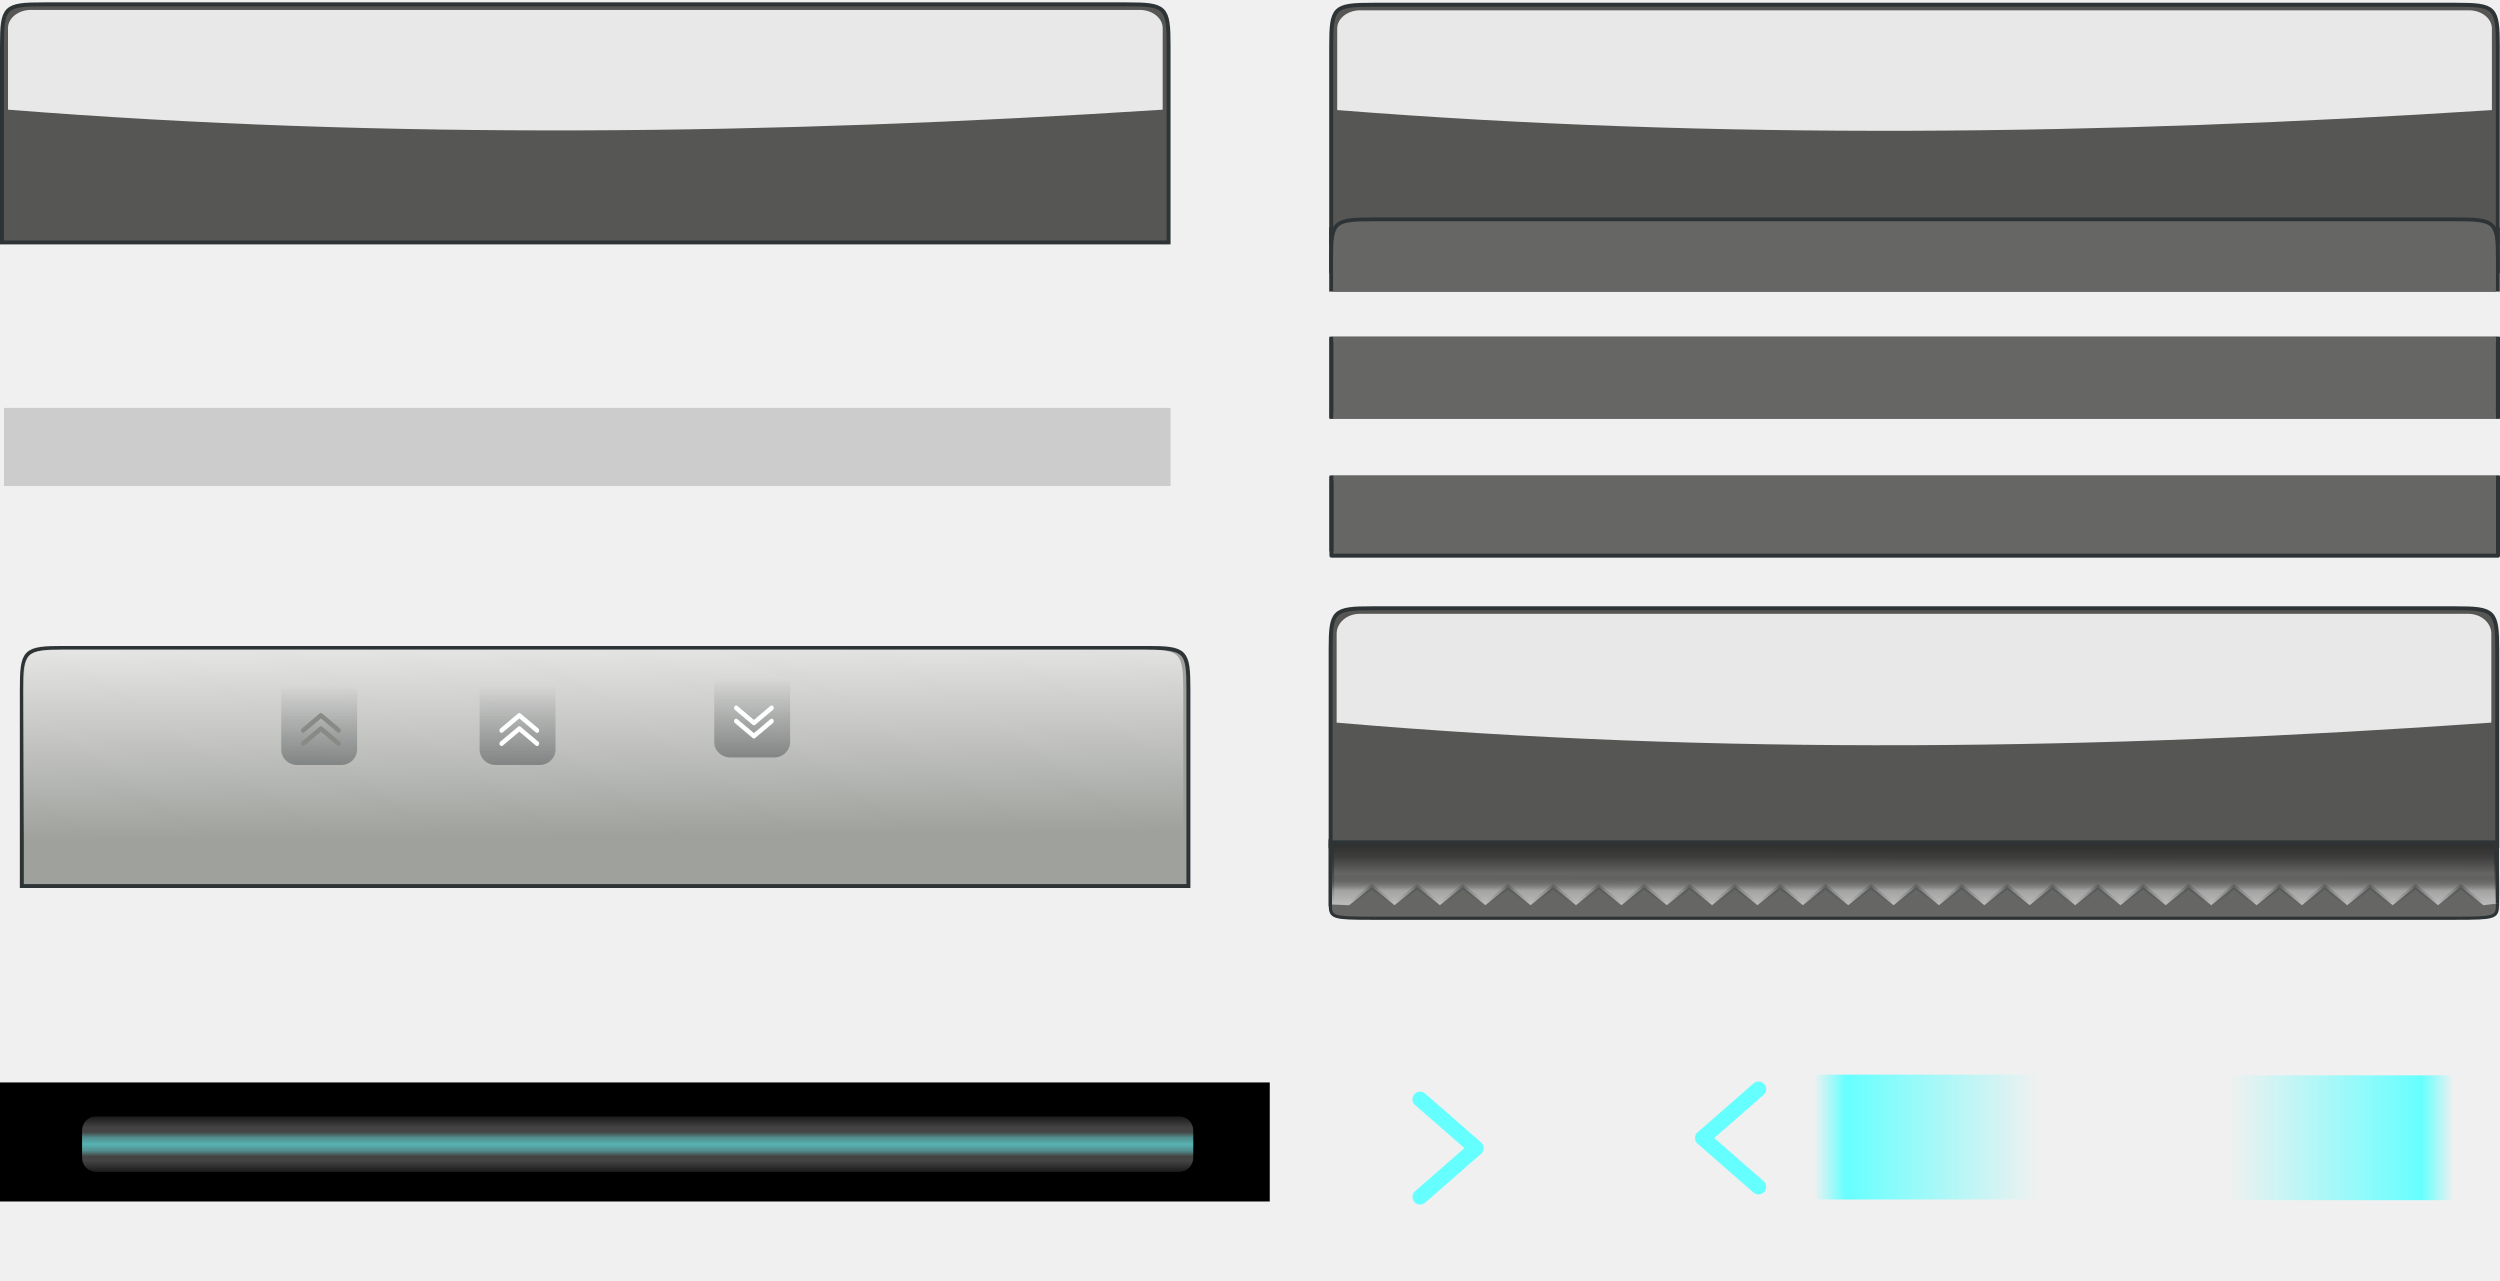
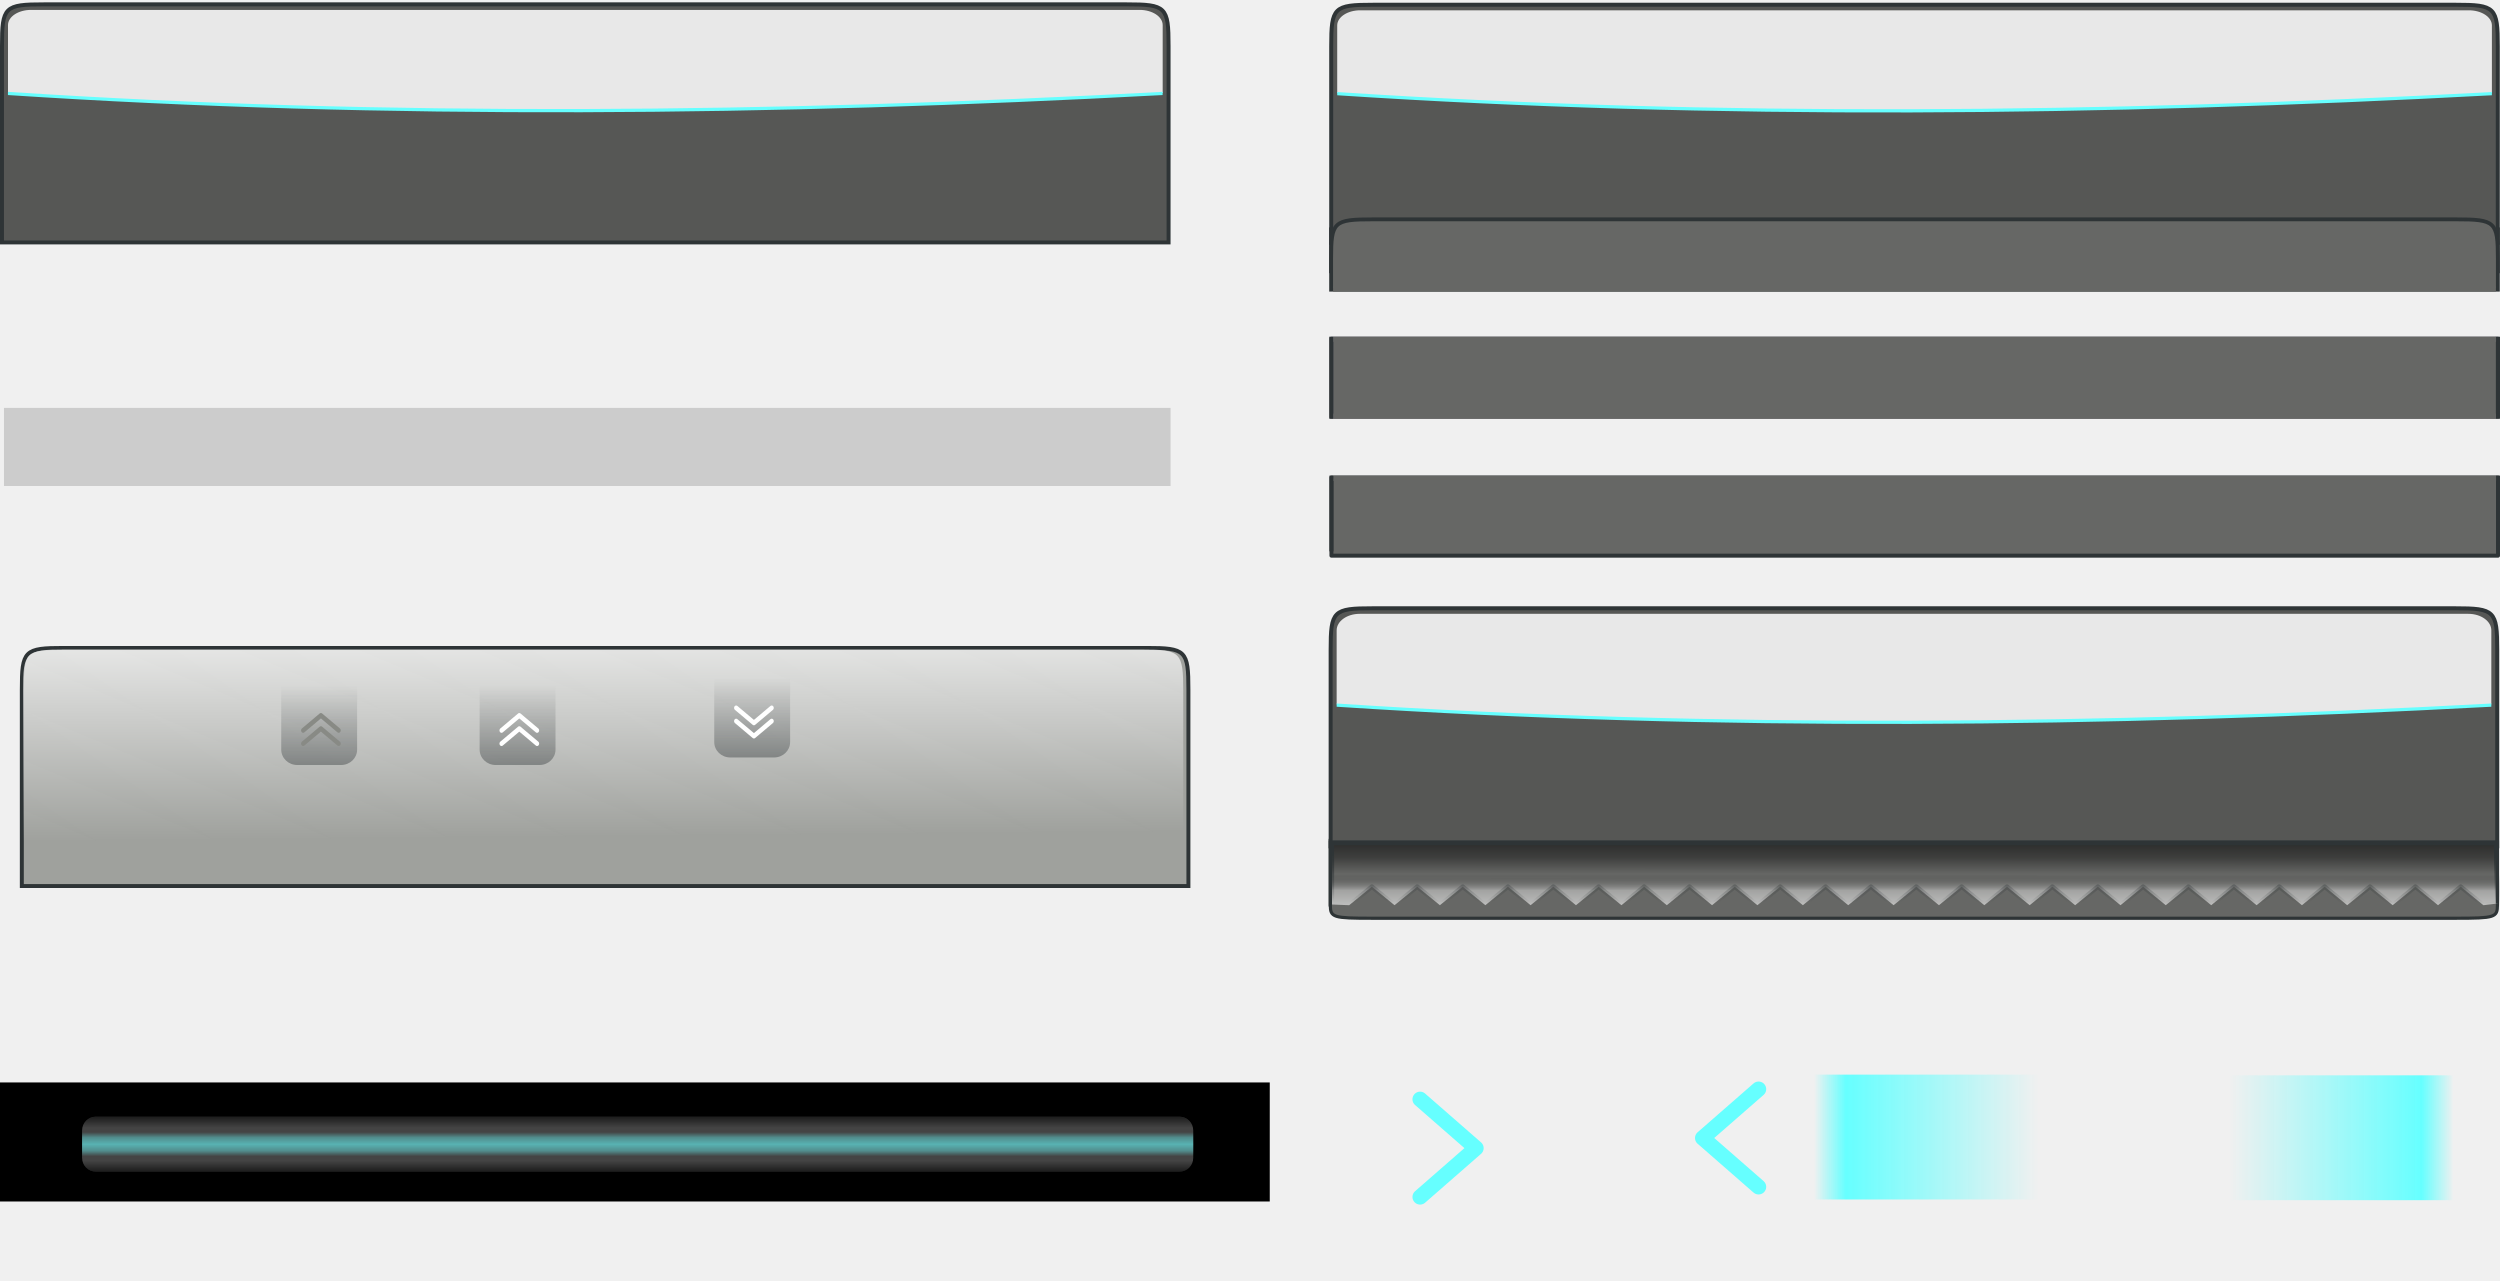
<svg xmlns="http://www.w3.org/2000/svg" xmlns:xlink="http://www.w3.org/1999/xlink" width="630.043" height="322.796" id="svg2465" version="1.0">
  <defs id="defs2467">
    <linearGradient id="linearGradient10055">
      <stop style="stop-color:#66ffff;stop-opacity:0;" offset="0" id="stop10057" />
      <stop id="stop10063" offset="0.143" style="stop-color:#66ffff;stop-opacity:1;" />
      <stop style="stop-color:#66ffff;stop-opacity:0;" offset="1" id="stop10059" />
    </linearGradient>
    <linearGradient id="linearGradient4217">
      <stop style="stop-color:#000000;stop-opacity:0.588;" offset="0" id="stop4219" />
      <stop id="stop4239" offset="0.2" style="stop-color:#000000;stop-opacity:0;" />
      <stop style="stop-color:#000000;stop-opacity:0;" offset="0.25" id="stop7160" />
      <stop id="stop4223" offset="0.28" style="stop-color:#66ffff;stop-opacity:0;" />
      <stop style="stop-color:#66ffff;stop-opacity:0.392;" offset="0.38" id="stop4241" />
      <stop id="stop4247" offset="0.5" style="stop-color:#66ffff;stop-opacity:0.588;" />
      <stop id="stop4245" offset="0.62" style="stop-color:#66ffff;stop-opacity:0.392;" />
      <stop id="stop4243" offset="0.72" style="stop-color:#66ffff;stop-opacity:0;" />
      <stop style="stop-color:#000000;stop-opacity:0;" offset="0.75" id="stop7162" />
      <stop style="stop-color:#000000;stop-opacity:0;" offset="0.8" id="stop4237" />
      <stop style="stop-color:#000000;stop-opacity:0.588;" offset="1" id="stop4221" />
    </linearGradient>
    <linearGradient id="linearGradient3447">
      <stop style="stop-color:#2e3436;stop-opacity:1;" offset="0" id="stop3449" />
      <stop style="stop-color:#2e3436;stop-opacity:0;" offset="1" id="stop3451" />
    </linearGradient>
    <linearGradient id="linearGradient3431">
      <stop style="stop-color:#ffffff;stop-opacity:0.588;" offset="0" id="stop3433" />
      <stop id="stop3235" offset="0.25" style="stop-color:#ffffff;stop-opacity:0.392;" />
      <stop style="stop-color:#000000;stop-opacity:0;" offset="0.5" id="stop3237" />
      <stop id="stop3239" offset="0.75" style="stop-color:#000000;stop-opacity:0.392;" />
      <stop style="stop-color:#000000;stop-opacity:0.588;" offset="1" id="stop3435" />
    </linearGradient>
    <linearGradient id="linearGradient3450">
      <stop id="stop3452" offset="0" style="stop-color:#fdfdfd;stop-opacity:1" />
      <stop id="stop3454" offset="1" style="stop-color:#fdfdfd;stop-opacity:0" />
    </linearGradient>
    <linearGradient xlink:href="#linearGradient3450" id="linearGradient8725" gradientUnits="userSpaceOnUse" x1="585.356" y1="414.903" x2="585.907" y2="479.957" gradientTransform="translate(-455,-144.0635)" />
    <linearGradient xlink:href="#linearGradient3450" id="linearGradient8731" gradientUnits="userSpaceOnUse" x1="585.356" y1="414.903" x2="585.907" y2="479.957" gradientTransform="translate(-455,-144.0635)" />
    <linearGradient xlink:href="#linearGradient3450" id="linearGradient8734" gradientUnits="userSpaceOnUse" x1="585.356" y1="414.903" x2="585.907" y2="479.957" gradientTransform="translate(-455,-144.0635)" />
    <linearGradient xlink:href="#linearGradient3450" id="linearGradient8737" gradientUnits="userSpaceOnUse" x1="585.356" y1="414.903" x2="585.907" y2="479.957" gradientTransform="translate(-455,-144.0635)" />
    <linearGradient xlink:href="#linearGradient3450" id="linearGradient8780" gradientUnits="userSpaceOnUse" gradientTransform="matrix(0.9945584,0,0,1,-332.3571,0.3957932)" x1="585.356" y1="414.903" x2="585.907" y2="479.957" />
    <linearGradient xlink:href="#linearGradient3447" id="linearGradient8786" gradientUnits="userSpaceOnUse" gradientTransform="matrix(1,0,0,-1.020734,-90.4375,723.0666)" x1="375" y1="97.781" x2="375" y2="117.375" />
    <linearGradient xlink:href="#linearGradient3450" id="linearGradient9758" gradientUnits="userSpaceOnUse" x1="585.356" y1="414.903" x2="585.907" y2="479.957" />
    <linearGradient xlink:href="#linearGradient3450" id="linearGradient9764" gradientUnits="userSpaceOnUse" x1="585.356" y1="414.903" x2="585.907" y2="479.957" />
    <linearGradient xlink:href="#linearGradient3450" id="linearGradient9767" gradientUnits="userSpaceOnUse" x1="585.356" y1="414.903" x2="585.907" y2="479.957" />
    <linearGradient xlink:href="#linearGradient3450" id="linearGradient9770" gradientUnits="userSpaceOnUse" x1="585.356" y1="414.903" x2="585.907" y2="479.957" />
    <linearGradient xlink:href="#linearGradient3447" id="linearGradient9828" gradientUnits="userSpaceOnUse" gradientTransform="matrix(1,0,0,-1.020734,-149.5625,724.9666)" x1="375" y1="97.781" x2="375" y2="117.375" />
    <linearGradient xlink:href="#linearGradient3447" id="linearGradient4743" gradientUnits="userSpaceOnUse" gradientTransform="matrix(1,0,0,-1.020734,-199.5625,724.9666)" x1="375" y1="97.781" x2="375" y2="117.375" />
    <linearGradient xlink:href="#linearGradient3431" id="linearGradient12719" gradientUnits="userSpaceOnUse" gradientTransform="matrix(1.000082,0,0,0.6124611,-0.1728153,472.5315)" x1="572.474" y1="683.168" x2="572.483" y2="656.058" />
    <linearGradient xlink:href="#linearGradient3447" id="linearGradient12721" gradientUnits="userSpaceOnUse" gradientTransform="matrix(1.000082,0,0,0.6124611,-0.1728153,472.5315)" x1="560.921" y1="659.099" x2="560.864" y2="681.591" />
    <linearGradient xlink:href="#linearGradient4217" id="linearGradient5220" x1="160.703" y1="295.281" x2="160.703" y2="281.438" gradientUnits="userSpaceOnUse" />
    <linearGradient xlink:href="#linearGradient10055" id="linearGradient10061" x1="552.145" y1="718.919" x2="598.46" y2="718.919" gradientUnits="userSpaceOnUse" gradientTransform="matrix(1.221374,0,0,1,-122.2305,0)" />
    <linearGradient xlink:href="#linearGradient10055" id="linearGradient10067" gradientUnits="userSpaceOnUse" gradientTransform="matrix(1.221374,0,0,1,-1387.74,0.1767786)" x1="552.145" y1="718.919" x2="598.46" y2="718.919" />
  </defs>
  <g id="layer1" transform="translate(-95,-432.3622)">
    <rect y="705.158" x="95" height="30" width="320" id="rect4703" style="fill:#000000;fill-opacity:1;fill-rule:nonzero;stroke:#ffffff;stroke-width:0;stroke-linecap:square;stroke-linejoin:miter;stroke-miterlimit:4;stroke-dasharray:none;stroke-opacity:1" />
    <g id="g8774" transform="translate(5,162.7958)">
      <path clip-rule="evenodd" d="M 95.5,443.362 C 95.5,433.482 96.13,432.862 106.07,432.862 L 378.93,432.862 C 388.87,432.862 389.5,433.482 389.5,443.362 L 389.5,492.862 L 95.5,492.862 L 95.5,443.362 z " id="path8776" style="fill:#9fa19d;fill-opacity:1;fill-rule:evenodd;stroke:#2e3436;stroke-opacity:1" />
      <path style="fill:url(#linearGradient8780);fill-opacity:1;fill-rule:evenodd;stroke:none;stroke-opacity:1" id="path8778" d="M 95.8,443.758 C 95.8,433.878 96.427,433.258 106.312,433.258 L 377.688,433.258 C 387.573,433.258 388.2,433.878 388.2,443.758 L 388.2,493.258 L 95.8,493.258 L 95.8,443.758 z " clip-rule="evenodd" />
    </g>
    <g id="tail">
      <path id="path4208" d="M 430.542,552.715 L 430.542,572.403 L 724.542,572.403 L 724.542,552.715 L 430.542,552.715 z " style="fill:#666765;fill-opacity:1;fill-rule:evenodd;stroke:#2e3436;stroke-linecap:round;stroke-linejoin:round;stroke-opacity:1" />
      <path id="path4212" d="M 430.542,552.715 L 430.542,570.81" style="fill:#2e609c;fill-opacity:1;fill-rule:evenodd;stroke:#2e3436;stroke-width:1;stroke-linecap:square;stroke-linejoin:miter;stroke-miterlimit:4;stroke-dasharray:none;stroke-opacity:1" />
      <path id="path4214" d="M 724.542,552.715 L 724.542,570.81" style="fill:#2e609c;fill-opacity:1;fill-rule:evenodd;stroke:#2e3436;stroke-width:1;stroke-linecap:square;stroke-linejoin:miter;stroke-miterlimit:4;stroke-dasharray:none;stroke-opacity:1" />
      <path id="path4210" d="M 431.693,552.869 L 723.392,552.869" style="fill:none;fill-opacity:1;fill-rule:evenodd;stroke:#666765;stroke-width:1.304;stroke-linecap:square;stroke-linejoin:miter;stroke-miterlimit:0;stroke-dasharray:none;stroke-opacity:1" />
    </g>
    <g id="body">
      <path id="path4218" d="M 430.521,517.716 L 430.521,537.403 L 724.521,537.403 L 724.521,517.716 L 430.521,517.716 z " style="fill:#666765;fill-opacity:1;fill-rule:evenodd;stroke:#66676f;stroke-linecap:round;stroke-linejoin:round;stroke-opacity:1;opacity:1" />
      <path id="path4222" d="M 430.521,517.736 L 430.521,537.381" style="fill:none;fill-rule:evenodd;stroke:#2e3436;stroke-width:1.042;stroke-linecap:square;stroke-linejoin:miter;stroke-miterlimit:4;stroke-dasharray:none;stroke-opacity:1" />
      <path id="path4224" d="M 724.521,517.736 L 724.521,537.381" style="fill:none;fill-rule:evenodd;stroke:#2e3436;stroke-width:1.042;stroke-linecap:square;stroke-linejoin:miter;stroke-miterlimit:4;stroke-dasharray:none;stroke-opacity:1" />
      <path id="path4220" d="M 431.691,517.864 L 723.39,517.864" style="fill:none;fill-rule:evenodd;stroke:#666765;stroke-width:1.304;stroke-linecap:square;stroke-linejoin:miter;stroke-miterlimit:0;stroke-dasharray:none;stroke-opacity:1" />
      <path id="path4226" d="M 431.695,537.254 L 723.347,537.254" style="fill:none;fill-rule:evenodd;stroke:#666765;stroke-width:1.304;stroke-linecap:square;stroke-linejoin:miter;stroke-miterlimit:0;stroke-dasharray:none;stroke-opacity:1" />
    </g>
    <g id="expand_button">
      <path style="opacity:0.4;fill:url(#linearGradient8786);fill-opacity:1;fill-rule:evenodd;stroke:none;stroke-width:0.846;stroke-miterlimit:4;stroke-dasharray:none;stroke-dashoffset:0;stroke-opacity:1" d="M 279.062,623.258 C 276.797,623.258 275,621.527 275,619.366 L 275,603.258 L 294.125,603.258 L 294.125,619.366 C 294.125,621.527 292.328,623.258 290.062,623.258 L 279.062,623.258 z " id="path27266" />
      <g transform="matrix(0.8598046,0,0,0.9999998,112.8937,362.794)" id="g27268">
        <path style="fill:none;fill-rule:evenodd;stroke:#ffffff;stroke-width:1.218;stroke-linecap:round;stroke-linejoin:round;stroke-miterlimit:4;stroke-dasharray:none;stroke-opacity:1" d="M 194.963,251.299 L 200.169,255.071 L 205.375,251.299 L 205.375,251.299 L 205.375,251.299" id="path27270" />
        <path style="fill:none;fill-rule:evenodd;stroke:#ffffff;stroke-width:1.218;stroke-linecap:round;stroke-linejoin:round;stroke-miterlimit:4;stroke-dasharray:none;stroke-opacity:1" d="M 194.963,247.973 L 200.169,251.745 L 205.375,247.973 L 205.375,247.973 L 205.375,247.973" id="path27272" />
      </g>
    </g>
    <path id="path7526" d="M 430.502,490.018 L 430.502,508.722" style="fill:url(#linearGradient9770);fill-opacity:1;fill-rule:evenodd;stroke:none;stroke-width:1;stroke-linecap:square;stroke-linejoin:miter;stroke-miterlimit:4;stroke-dasharray:none;stroke-opacity:1" />
    <path id="path7528" d="M 431.001,508.612 L 723.999,508.612" style="fill:url(#linearGradient9767);fill-opacity:1;fill-rule:evenodd;stroke:none;stroke-width:1.205;stroke-linecap:butt;stroke-linejoin:miter;stroke-miterlimit:0;stroke-dasharray:none;stroke-opacity:1" />
    <path id="path7530" d="M 724.502,490.017 L 724.502,508.721" style="fill:url(#linearGradient9764);fill-opacity:1;fill-rule:evenodd;stroke:none;stroke-width:1;stroke-linecap:square;stroke-linejoin:miter;stroke-miterlimit:0;stroke-dasharray:none;stroke-opacity:1" />
    <path style="fill:url(#linearGradient9758);fill-opacity:1;fill-rule:evenodd;stroke:none;stroke-width:1.304;stroke-linecap:square;stroke-linejoin:miter;stroke-miterlimit:0;stroke-dasharray:none;stroke-opacity:1" d="M 431.75,508.514 L 723.35,508.514" id="path7534" />
    <path style="fill:url(#linearGradient8737);fill-opacity:1;fill-rule:evenodd;stroke:none;stroke-width:1;stroke-linecap:square;stroke-linejoin:miter;stroke-miterlimit:4;stroke-dasharray:none;stroke-opacity:1" d="M -24.498,345.955 L -24.498,364.658" id="path8702" />
    <path style="fill:url(#linearGradient8734);fill-opacity:1;fill-rule:evenodd;stroke:none;stroke-width:1.205;stroke-linecap:butt;stroke-linejoin:miter;stroke-miterlimit:0;stroke-dasharray:none;stroke-opacity:1" d="M -23.999,364.549 L 268.999,364.549" id="path8704" />
    <path style="fill:url(#linearGradient8731);fill-opacity:1;fill-rule:evenodd;stroke:none;stroke-width:1;stroke-linecap:square;stroke-linejoin:miter;stroke-miterlimit:0;stroke-dasharray:none;stroke-opacity:1" d="M 269.502,345.954 L 269.502,364.657" id="path8706" />
    <path id="path8710" d="M -23.25,364.451 L 268.35,364.451" style="fill:url(#linearGradient8725);fill-opacity:1;fill-rule:evenodd;stroke:none;stroke-width:1.304;stroke-linecap:square;stroke-linejoin:miter;stroke-miterlimit:0;stroke-dasharray:none;stroke-opacity:1" />
    <g id="collapse_button">
      <path id="path9814" d="M 219.938,625.158 C 217.672,625.158 215.875,623.427 215.875,621.266 L 215.875,605.158 L 235,605.158 L 235,621.266 C 235,623.427 233.203,625.158 230.938,625.158 L 219.938,625.158 z " style="opacity:0.4;fill:url(#linearGradient9828);fill-opacity:1;fill-rule:evenodd;stroke:none;stroke-width:0.846;stroke-miterlimit:4;stroke-dasharray:none;stroke-dashoffset:0;stroke-opacity:1" />
      <g id="g9816" transform="matrix(0.8598046,0,0,-0.9999998,53.76873,867.7373)">
        <path id="path9818" d="M 194.963,251.299 L 200.169,255.071 L 205.375,251.299 L 205.375,251.299 L 205.375,251.299" style="fill:none;fill-rule:evenodd;stroke:#ffffff;stroke-width:1.218;stroke-linecap:round;stroke-linejoin:round;stroke-miterlimit:4;stroke-dasharray:none;stroke-opacity:1" />
        <path id="path9820" d="M 194.963,247.973 L 200.169,251.745 L 205.375,247.973 L 205.375,247.973 L 205.375,247.973" style="fill:none;fill-rule:evenodd;stroke:#ffffff;stroke-width:1.218;stroke-linecap:round;stroke-linejoin:round;stroke-miterlimit:4;stroke-dasharray:none;stroke-opacity:1" />
      </g>
    </g>
    <g id="collapse_button_grayed_out">
      <path style="opacity:0.4;fill:url(#linearGradient4743);fill-opacity:1;fill-rule:evenodd;stroke:none;stroke-width:0.846;stroke-miterlimit:4;stroke-dasharray:none;stroke-dashoffset:0;stroke-opacity:1" d="M 169.938,625.158 C 167.672,625.158 165.875,623.427 165.875,621.266 L 165.875,605.158 L 185,605.158 L 185,621.266 C 185,623.427 183.203,625.158 180.938,625.158 L 169.938,625.158 z " id="path4711" />
      <g style="stroke:#888a85;stroke-opacity:1;fill:none" transform="matrix(0.8598046,0,0,-0.9999998,3.76873,867.7373)" id="g4713">
        <path style="fill:none;fill-rule:evenodd;stroke:#888a85;stroke-width:1.218;stroke-linecap:round;stroke-linejoin:round;stroke-miterlimit:4;stroke-dasharray:none;stroke-opacity:1" d="M 194.963,251.299 L 200.169,255.071 L 205.375,251.299 L 205.375,251.299 L 205.375,251.299" id="path4715" />
        <path style="fill:none;fill-rule:evenodd;stroke:#888a85;stroke-width:1.218;stroke-linecap:round;stroke-linejoin:round;stroke-miterlimit:4;stroke-dasharray:none;stroke-opacity:1" d="M 194.963,247.973 L 200.169,251.745 L 205.375,247.973 L 205.375,247.973 L 205.375,247.973" id="path4717" />
      </g>
    </g>
    <g id="active_overlay" transform="translate(-1021.752,580.757)">
      <path d="M 1137.437,136.493 C 1137.437,134.586 1138.99,133.035 1140.9,133.035 L 1414.005,133.035 C 1415.914,133.035 1417.468,134.586 1417.468,136.493 L 1417.468,143.409 C 1417.468,145.315 1415.914,146.866 1414.005,146.866 L 1140.9,146.866 C 1138.99,146.866 1137.437,145.315 1137.437,143.409 L 1137.437,136.493 z " style="fill:#444444;fill-opacity:1;fill-rule:evenodd;stroke:none;stroke-opacity:1" id="path6373" />
      <path style="fill-opacity:1.0;fill-rule:evenodd;stroke:none;stroke-opacity:1;opacity:1;fill:url(#linearGradient5220)" d="M 24.156 281.438 C 22.247 281.437 20.688 283 20.688 284.906 L 20.688 287.156 L 20.688 289.562 L 20.688 291.812 C 20.688 293.719 22.247 295.281 24.156 295.281 L 297.25 295.281 C 299.16 295.281 300.719 293.719 300.719 291.812 L 300.719 289.562 L 300.719 287.156 L 300.719 284.906 C 300.719 283 299.16 281.438 297.25 281.438 L 24.156 281.438 z " id="path6375" transform="translate(1116.752,-148.3948)" />
    </g>
    <path id="body_background" d="M 96,535.158 L 96,554.846 L 390,554.846 L 390,535.158 L 96,535.158 z " style="opacity:0.15;fill:#000000;fill-opacity:1;fill-rule:evenodd;stroke:none;stroke-linecap:round;stroke-linejoin:round;stroke-opacity:1" />
    <g id="head" transform="translate(-330,47.90016)">
      <path style="fill:#565755;fill-opacity:1;fill-rule:evenodd;stroke:#2e3436;stroke-opacity:1" id="path12573" d="M 760.484,396.158 C 760.484,386.278 761.114,385.658 771.054,385.658 L 1043.914,385.658 C 1053.854,385.658 1054.484,386.278 1054.484,396.158 L 1054.484,445.658 L 760.484,445.658 L 760.484,396.158 z " clip-rule="evenodd" />
      <path style="fill:none;fill-opacity:0;fill-rule:evenodd;stroke:#2e3436;stroke-width:0.759;stroke-linecap:square;stroke-linejoin:miter;stroke-miterlimit:4;stroke-dasharray:none;stroke-opacity:1" d="M 760.35,442.155 L 760.35,452.926" id="path12575" />
      <path style="fill:none;fill-rule:evenodd;stroke:#444444;stroke-width:0.915;stroke-linecap:butt;stroke-linejoin:miter;stroke-miterlimit:0;stroke-dasharray:none;stroke-opacity:1" d="M 760.85,452.863 L 1054.117,452.863" id="path12577" />
      <path style="fill:none;fill-opacity:0;fill-rule:evenodd;stroke:#2e3436;stroke-width:0.759;stroke-linecap:square;stroke-linejoin:miter;stroke-miterlimit:0;stroke-dasharray:none;stroke-opacity:1" d="M 1054.62,442.155 L 1054.62,452.926" id="path12579" />
      <path style="fill:#666765;fill-opacity:1;fill-rule:evenodd;stroke:#2e3436;stroke-width:0.97;stroke-linecap:round;stroke-linejoin:miter;stroke-opacity:1;opacity:1" d="M 770.968,439.74 C 761.086,439.74 760.466,440.324 760.466,449.619 L 760.466,457.469 L 1054.501,457.469 L 1054.501,449.619 C 1054.501,440.324 1053.881,439.74 1044,439.74 L 770.968,439.74 z " id="path12581" />
-       <path style="fill:#e8e8e8;fill-opacity:1;stroke:none;stroke-width:1.051;stroke-linecap:round;stroke-linejoin:round;stroke-miterlimit:4;stroke-dashoffset:1.088;stroke-opacity:1;opacity:1" d="M 767.799,387.058 C 764.587,387.058 762,389.119 762,391.655 L 762,412.201 C 857.607,419.772 954.832,418.545 1053,412.201 L 1053,391.655 C 1053,389.119 1050.412,387.058 1047.2,387.058 L 767.799,387.058 z " id="path28191" />
+       <path style="opacity:1;fill:#e8e8e8;fill-opacity:1;stroke:none;stroke-width:1.051;stroke-linecap:round;stroke-linejoin:round;stroke-miterlimit:4;stroke-dashoffset:1.088;stroke-opacity:1" d="M 767.799,387.058 C 764.587,387.058 762,388.768 762,390.873 L 762,407.92 C 857.607,414.202 954.832,413.184 1053,407.92 L 1053,390.873 C 1053,388.768 1050.412,387.058 1047.2,387.058 L 767.799,387.058 z " id="path28191" />
      <path id="path12583" d="M 761.604,457.323 L 1053.361,457.323" style="fill:none;fill-opacity:1;fill-rule:evenodd;stroke:#666765;stroke-width:1.3;stroke-linecap:square;stroke-linejoin:miter;stroke-miterlimit:0;stroke-dasharray:none;stroke-opacity:1" />
+       <path style="opacity:1;fill:#66ffff;fill-opacity:1;stroke:none;stroke-width:1.051;stroke-linecap:round;stroke-linejoin:round;stroke-miterlimit:4;stroke-dashoffset:1.088;stroke-opacity:1" d="M 762,407.658 L 762,408.471 C 857.607,414.753 954.832,413.735 1053,408.471 L 1053,407.658 C 954.832,412.923 857.607,413.94 762,407.658 z " id="path4244" />
    </g>
    <g id="track" transform="translate(-634.9837,7.799997)">
      <path clip-rule="evenodd" d="M 730.484,436.158 C 730.484,426.278 731.114,425.658 741.054,425.658 L 1013.914,425.658 C 1023.854,425.658 1024.484,426.278 1024.484,436.158 L 1024.484,485.658 L 730.484,485.658 L 730.484,436.158 z " id="path12609" style="fill:#565755;fill-opacity:1;fill-rule:evenodd;stroke:#2e3436;stroke-opacity:1" />
-       <path id="path12621" d="M 737.799,427.058 C 734.587,427.058 732,429.119 732,431.655 L 732,452.201 C 827.607,459.772 924.832,458.545 1023,452.201 L 1023,431.655 C 1023,429.119 1020.412,427.058 1017.201,427.058 L 737.799,427.058 z " style="fill:#e8e8e8;fill-opacity:1;stroke:none;stroke-width:1.051;stroke-linecap:round;stroke-linejoin:round;stroke-miterlimit:4;stroke-dashoffset:1.088;stroke-opacity:1;opacity:1" />
+       <path id="path12621" d="M 737.799,427.058 C 734.587,427.058 732,428.775 732,430.888 L 732,448.003 C 827.607,454.309 924.832,453.288 1023,448.003 L 1023,430.888 C 1023,428.775 1020.412,427.058 1017.201,427.058 L 737.799,427.058 z " style="opacity:1;fill:#e8e8e8;fill-opacity:1;stroke:none;stroke-width:1.051;stroke-linecap:round;stroke-linejoin:round;stroke-miterlimit:4;stroke-dashoffset:1.088;stroke-opacity:1" />
+       <path style="opacity:1;fill:#66ffff;fill-opacity:1;stroke:none;stroke-width:1.051;stroke-linecap:round;stroke-linejoin:round;stroke-miterlimit:4;stroke-dashoffset:1.088;stroke-opacity:1" d="M 731.984,447.707 L 731.984,448.52 C 827.59,454.802 924.816,453.784 1022.984,448.52 L 1022.984,447.707 C 924.816,452.972 827.59,453.989 731.984,447.707 z " id="path6186" />
    </g>
    <path id="selection_left2" style="fill:none;fill-opacity:1;fill-rule:evenodd;stroke:#66ffff;stroke-width:3.843;stroke-linecap:round;stroke-linejoin:miter;stroke-miterlimit:4;stroke-dasharray:none;stroke-opacity:1" d="M 452.884,709.398 C 466.982,721.708 466.982,721.708 466.982,721.708 M 452.885,734.017 C 466.983,721.706 466.983,721.706 466.983,721.706" />
    <path id="selection_right2" style="fill:none;fill-opacity:1;fill-rule:evenodd;stroke:#66ffff;stroke-width:3.843;stroke-linecap:round;stroke-linejoin:miter;stroke-miterlimit:4;stroke-dasharray:none;stroke-opacity:1" d="M 538.191,706.849 C 524.093,719.159 524.093,719.159 524.093,719.159 M 538.19,731.467 C 524.093,719.157 524.093,719.157 524.093,719.157" />
    <g id="collapsed_head" transform="translate(1.733551e-6,-230)">
      <g id="g12692" transform="translate(-300.1417,390)">
        <path clip-rule="evenodd" d="M 730.484,436.158 C 730.484,426.278 731.114,425.658 741.054,425.658 L 1013.914,425.658 C 1023.854,425.658 1024.484,426.278 1024.484,436.158 L 1024.484,485.658 L 730.484,485.658 L 730.484,436.158 z " id="path12694" style="fill:#565755;fill-opacity:1;fill-rule:evenodd;stroke:#2e3436;stroke-opacity:1" />
-         <path id="path12696" d="M 737.799,427.058 C 734.587,427.058 732,429.305 732,432.072 L 732,454.477 C 827.607,462.734 924.832,461.396 1023,454.477 L 1023,432.072 C 1023,429.305 1020.412,427.058 1017.201,427.058 L 737.799,427.058 z " style="opacity:1;fill:#e8e8e8;fill-opacity:1;stroke:none;stroke-width:1.051;stroke-linecap:round;stroke-linejoin:round;stroke-miterlimit:4;stroke-dashoffset:1.088;stroke-opacity:1" />
+         <path id="path12696" d="M 737.799,427.058 C 734.587,427.058 732,428.927 732,431.227 L 732,449.859 C 827.607,456.724 924.832,455.612 1023,449.859 L 1023,431.227 C 1023,428.927 1020.412,427.058 1017.201,427.058 L 737.799,427.058 z " style="opacity:1;fill:#e8e8e8;fill-opacity:1;stroke:none;stroke-width:1.051;stroke-linecap:round;stroke-linejoin:round;stroke-miterlimit:4;stroke-dashoffset:1.088;stroke-opacity:1" />
+         <path style="opacity:1;fill:#66ffff;fill-opacity:1;stroke:none;stroke-width:1.051;stroke-linecap:round;stroke-linejoin:round;stroke-miterlimit:4;stroke-dashoffset:1.088;stroke-opacity:1" d="M 732,449.658 L 732,450.471 C 827.606,456.753 924.832,455.735 1023,450.471 L 1023,449.658 C 924.832,454.923 827.606,455.94 732,449.658 z " id="path6184" />
      </g>
      <path clip-rule="evenodd" d="M 430.265,890.424 C 430.265,893.579 430.895,893.777 440.84,893.777 L 713.825,893.777 C 723.769,893.777 724.4,893.579 724.4,890.424 L 724.4,874.615 L 430.265,874.615 L 430.265,890.424 z " id="path12638" style="fill:#666765;fill-opacity:1;fill-rule:evenodd;stroke:#2e3436;stroke-width:0.801;stroke-miterlimit:4;stroke-dasharray:none;stroke-opacity:1" />
      <path style="fill:url(#linearGradient12719);fill-opacity:1;fill-rule:evenodd;stroke:url(#linearGradient12721);stroke-width:1.166;stroke-linecap:round;stroke-linejoin:round;stroke-opacity:1" d="M 430.613,874.798 C 430.626,876.076 430.644,877.487 430.644,879.116 L 430.644,890.314 L 435.017,890.49 L 440.732,885.82 L 446.448,890.49 L 452.163,885.82 L 457.879,890.49 L 463.626,885.82 L 469.341,890.49 L 475.026,885.82 L 480.741,890.49 L 486.457,885.82 L 492.172,890.49 L 497.888,885.82 L 503.635,890.49 L 509.35,885.82 L 515.066,890.49 L 520.781,885.82 L 526.465,890.49 L 532.181,885.82 L 537.897,890.49 L 543.643,885.82 L 549.359,890.49 L 555.074,885.82 L 560.79,890.49 L 566.506,885.82 L 572.221,890.49 L 577.937,885.82 L 583.652,890.49 L 589.368,885.82 L 595.083,890.49 L 600.799,885.82 L 606.514,890.49 L 612.23,885.82 L 617.977,890.49 L 623.692,885.82 L 629.408,890.49 L 635.092,885.82 L 640.808,890.49 L 646.523,885.82 L 652.27,890.49 L 657.986,885.82 L 663.701,890.49 L 669.417,885.82 L 675.132,890.49 L 680.848,885.82 L 686.532,890.49 L 692.279,885.82 L 697.994,890.49 L 703.71,885.82 L 709.425,890.49 L 715.141,885.82 L 720.857,890.49 L 724.417,890.063 L 724.105,879.116 C 724.105,877.472 724.122,876.051 724.136,874.798 L 430.613,874.798 z " id="path12644" />
      <path style="opacity:1;fill:none;fill-opacity:0;fill-rule:evenodd;stroke:#2e3436;stroke-width:0.709;stroke-linecap:square;stroke-linejoin:miter;stroke-miterlimit:0;stroke-dasharray:none;stroke-opacity:1" d="M 724.343,874.313 L 724.343,889.754" id="path12640" />
      <path style="fill:none;fill-opacity:0;fill-rule:evenodd;stroke:#2e3436;stroke-width:0.832;stroke-linecap:square;stroke-linejoin:miter;stroke-miterlimit:4;stroke-dasharray:none;stroke-opacity:1" d="M 430.267,874.186 L 430.267,890.421" id="path12642" />
    </g>
    <rect style="opacity:1;fill:url(#linearGradient10061);fill-opacity:1.0;fill-rule:evenodd;stroke:#000000;stroke-width:0;stroke-linecap:round;stroke-linejoin:miter;stroke-miterlimit:4;stroke-dasharray:none;stroke-opacity:1" id="selection_left" width="56.569" height="31.466" x="552.145" y="703.186" />
    <rect style="opacity:1;fill:url(#linearGradient10067);fill-opacity:1;fill-rule:evenodd;stroke:#000000;stroke-width:0;stroke-linecap:round;stroke-linejoin:miter;stroke-miterlimit:4;stroke-dasharray:none;stroke-opacity:1" id="selection_right" width="56.569" height="31.466" x="-713.365" y="703.362" transform="scale(-1,1)" />
+     <path style="opacity:1;fill:#66ffff;fill-opacity:1;stroke:none;stroke-width:1.051;stroke-linecap:round;stroke-linejoin:round;stroke-miterlimit:4;stroke-dashoffset:1.088;stroke-opacity:1" d="M 154 374.656 L 154 375.469 C 249.607 381.751 346.832 380.733 445 375.469 L 445 374.656 C 346.832 379.921 249.607 380.938 154 374.656 z " transform="translate(95,432.3622)" id="path3272" />
  </g>
</svg>
